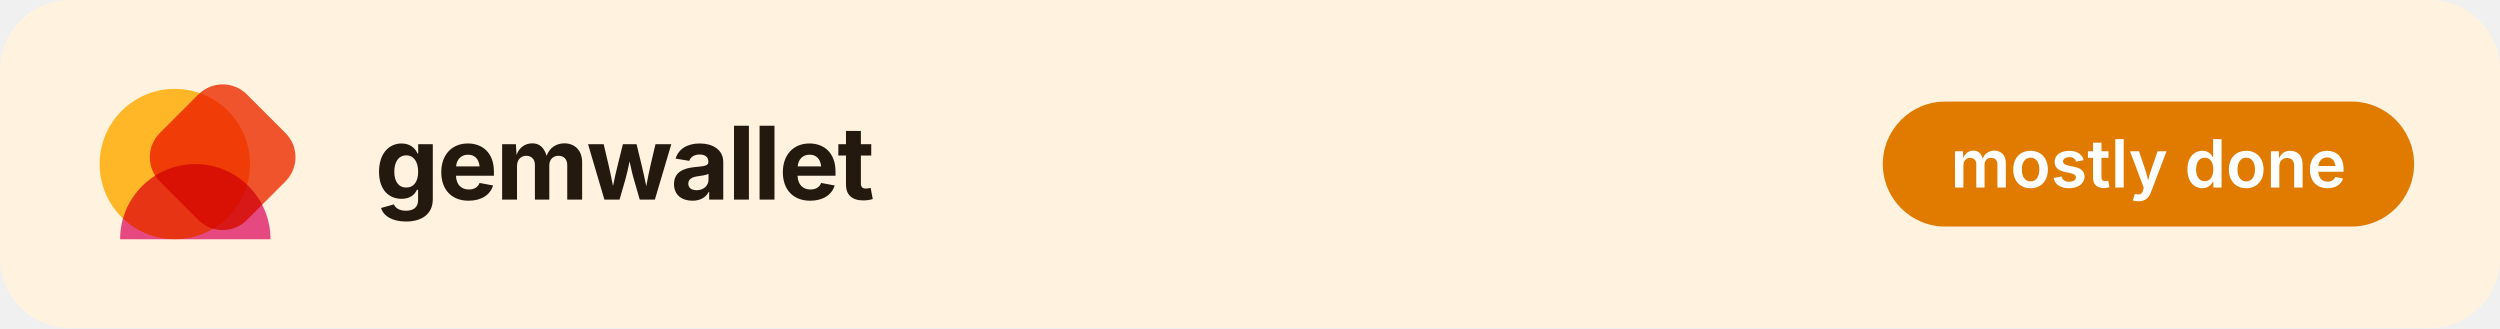
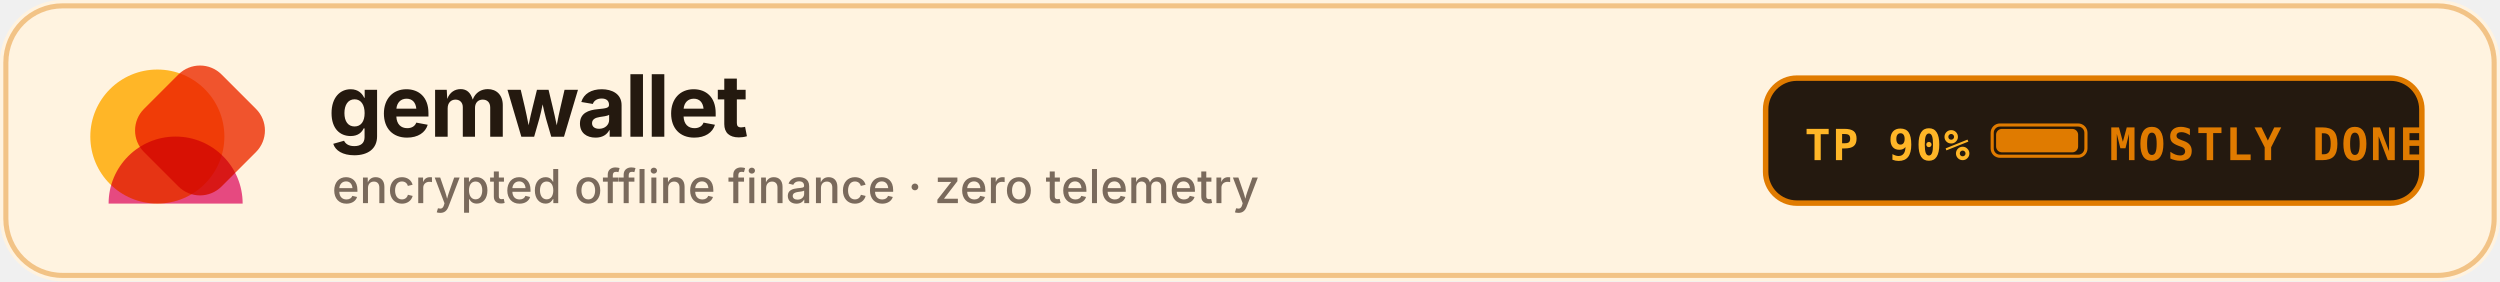
- <svg xmlns="http://www.w3.org/2000/svg" width="640" height="84" viewBox="0 0 640 84" role="img" aria-label="gemwallet card">
+ <svg xmlns="http://www.w3.org/2000/svg" width="640" height="72" viewBox="0 0 640 72" role="img" aria-label="gemwallet card">
  <style>
    .bg { fill: #FFF3E0; }
-     .t  { font: 700 26px ui-sans-serif, -apple-system, "Segoe UI", sans-serif; fill: #24190f; letter-spacing: -.5px; }
-     .w  { font: 600 17px ui-sans-serif, -apple-system, "Segoe UI", sans-serif; fill: #ffffff; }
+     .t  { font: 700 22px ui-sans-serif, -apple-system, "Segoe UI", sans-serif; fill: #24190f; letter-spacing: -.5px; }
+     .sub { font: 500 12px ui-sans-serif, -apple-system, "Segoe UI", sans-serif; fill: #7a6a5c; }
    .m  { mix-blend-mode: multiply; }
+     .card-border { stroke-opacity: 0.4; }
+     .rpg-box { fill: #24190F; }
+     .rpg-tp { font: 800 11px ui-monospace, "Cascadia Code", Menlo, monospace; fill: #FFB627; letter-spacing: 0.5px; }
+     .rpg-val { font: 700 11.5px ui-monospace, "Cascadia Code", Menlo, monospace; fill: #E07B00; letter-spacing: 0.5px; }
    @media (prefers-color-scheme: dark) {
      .bg { fill: #2A2119; }
      .t  { fill: #fff4e6; }
+       .sub { fill: #b8a898; }
+       .card-border { stroke-opacity: 0.7; }
+       .rpg-box { fill: #140E0A; }
    }
    @keyframes gw-float-1 { 0%, 100% { transform: translateY(0); } 50% { transform: translateY(-2px); } }
    @keyframes gw-float-2 { 0%, 100% { transform: translateY(0); } 50% { transform: translateY(2px); } }
    @keyframes gw-float-3 { 0%, 100% { transform: translateY(0); } 50% { transform: translateY(-1.5px); } }
    .gw-1 { animation: gw-float-1 3.4s ease-in-out infinite; }
    .gw-2 { animation: gw-float-2 3.4s ease-in-out infinite 0.6s; }
    .gw-3 { animation: gw-float-3 3.4s ease-in-out infinite 1.2s; }
    @keyframes badge-pulse {
      0%, 100% { opacity: 0.86; }
      50% { opacity: 1; }
    }
-     .badge-pill {
+     .badge-anim {
      animation: badge-pulse 2.2s ease-in-out infinite;
    }
    @media (prefers-reduced-motion: reduce) {
-       .gw-1, .gw-2, .gw-3, .badge-pill { animation: none !important; }
+       .gw-1, .gw-2, .gw-3, .badge-anim { animation: none !important; }
    }
  </style>
-   <rect class="bg" width="640" height="84" rx="18" />
-   <g transform="translate(22 14.0) scale(0.875)" style="isolation:isolate">
+   <rect class="bg" width="640" height="72" rx="16" />
+   <rect class="card-border" x="1.5" y="1.5" width="637" height="69" rx="14.5" fill="none" stroke="#E07B00" stroke-width="1.3" />
+   <g transform="translate(20 10.0) scale(0.78)" style="isolation:isolate">
    <circle class="m gw-1" cx="26" cy="32" r="22" fill="#FFB627" />
    <g class="gw-2">
      <rect class="m" x="22" y="12" width="36" height="36" rx="10" transform="rotate(45 40 30)" fill="#F0542D" />
    </g>
    <path class="m gw-3" d="M10 54 A22 22 0 0 1 54 54 Z" fill="#E64980" />
  </g>
-   <text class="t" x="96" y="51.1">gemwallet</text>
-   <g class="badge-pill">
-     <rect x="482" y="26.0" width="136" height="32" rx="16.0" fill="#E07B00" />
-     <text class="w" x="550.0" y="48.0" text-anchor="middle">mostly done</text>
+   <text class="t" x="84" y="35">gemwallet</text>
+   <text class="sub" x="85" y="52">encrypted offline finance · zero telemetry</text>
+   <g transform="translate(452, 20)">
+     <g class="badge-anim">
+       <rect class="rpg-box" width="168" height="32" rx="8" stroke="#E07B00" stroke-width="1.4" />
+       <text class="rpg-tp" x="10" y="21">TP 90%</text>
+       <rect x="58" y="12" width="24" height="8" rx="2" fill="#241708" stroke="#E07B00" stroke-width="0.8" />
+       <rect x="59" y="13" width="21" height="6" rx="1.5" fill="#E07B00" />
+       <text class="rpg-val" x="88" y="21">MOSTLY DONE</text>
+     </g>
  </g>
</svg>
